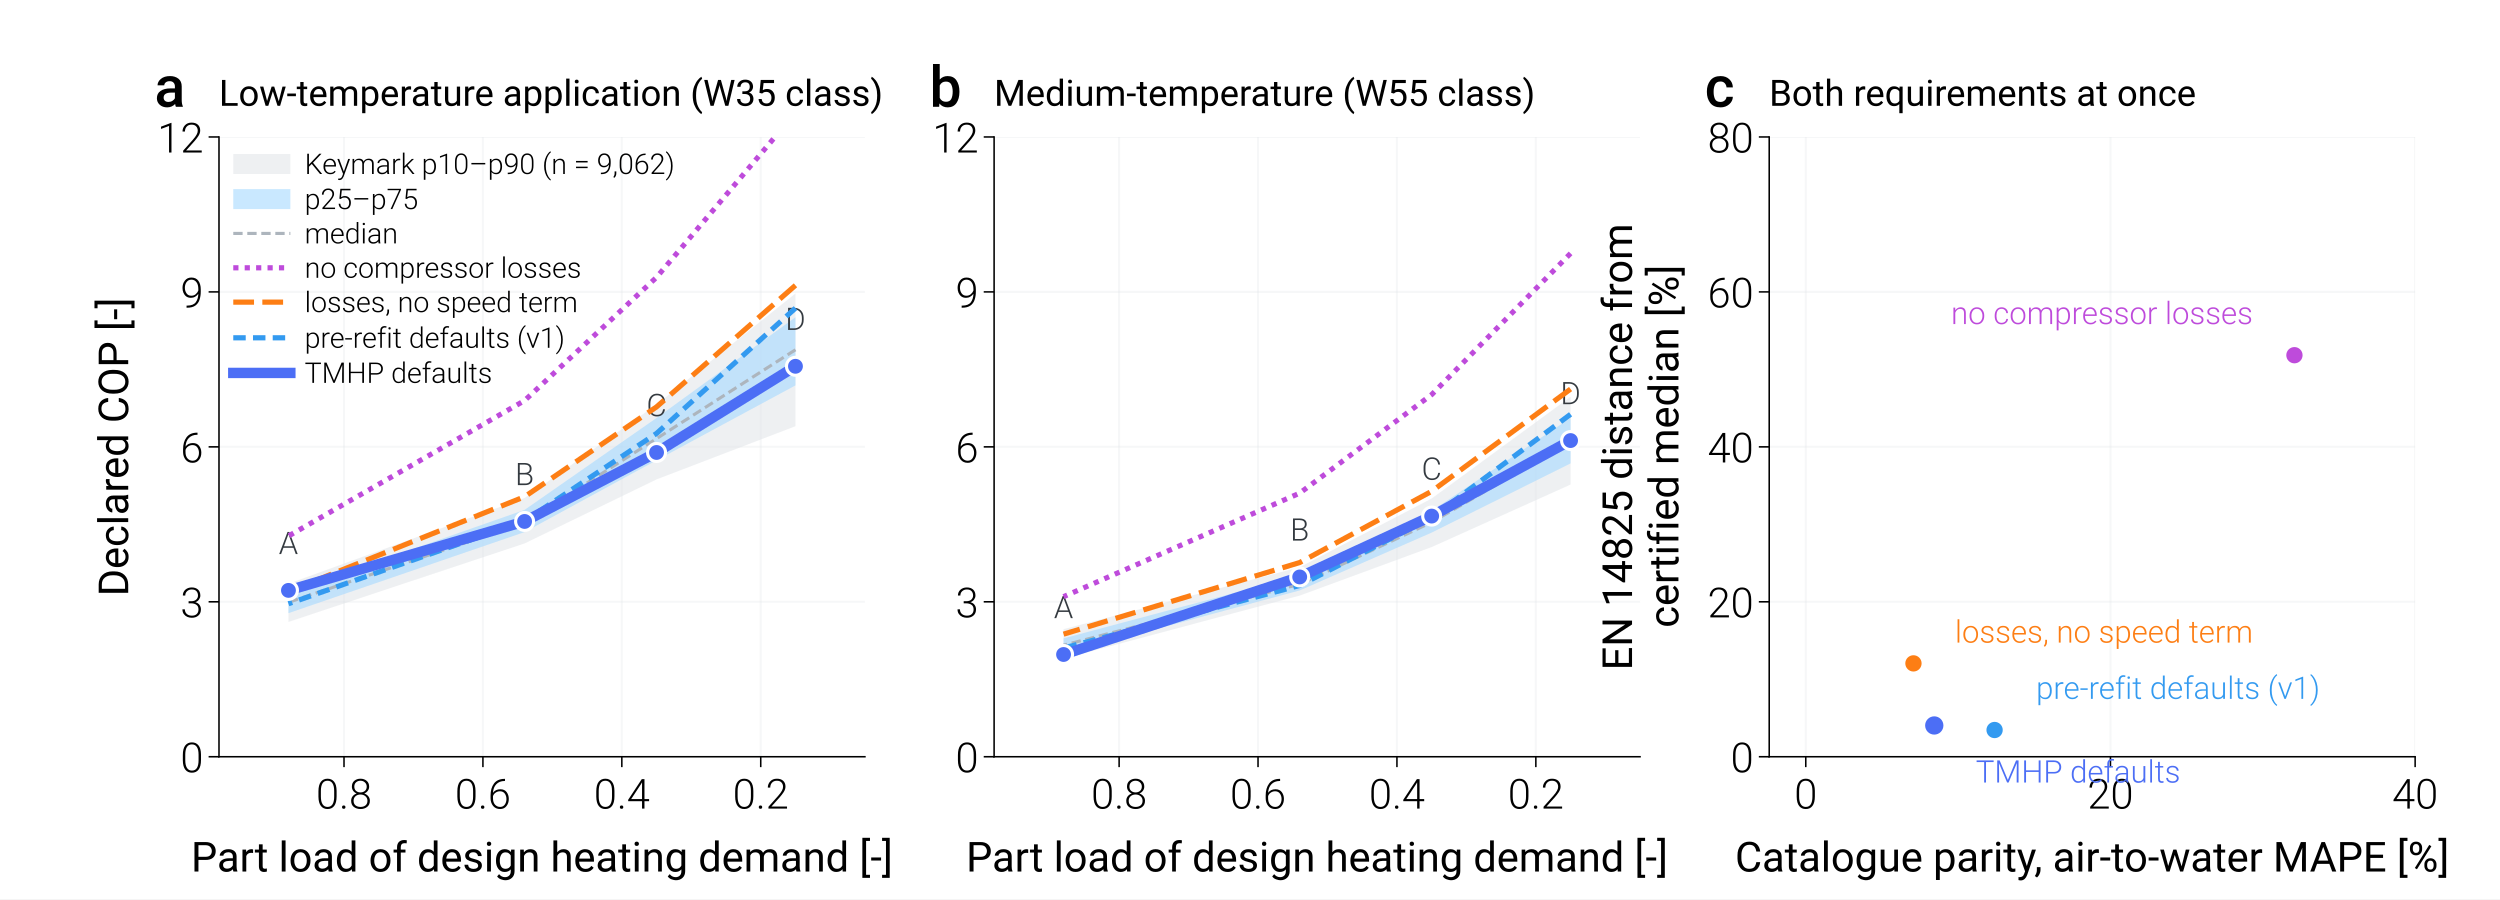
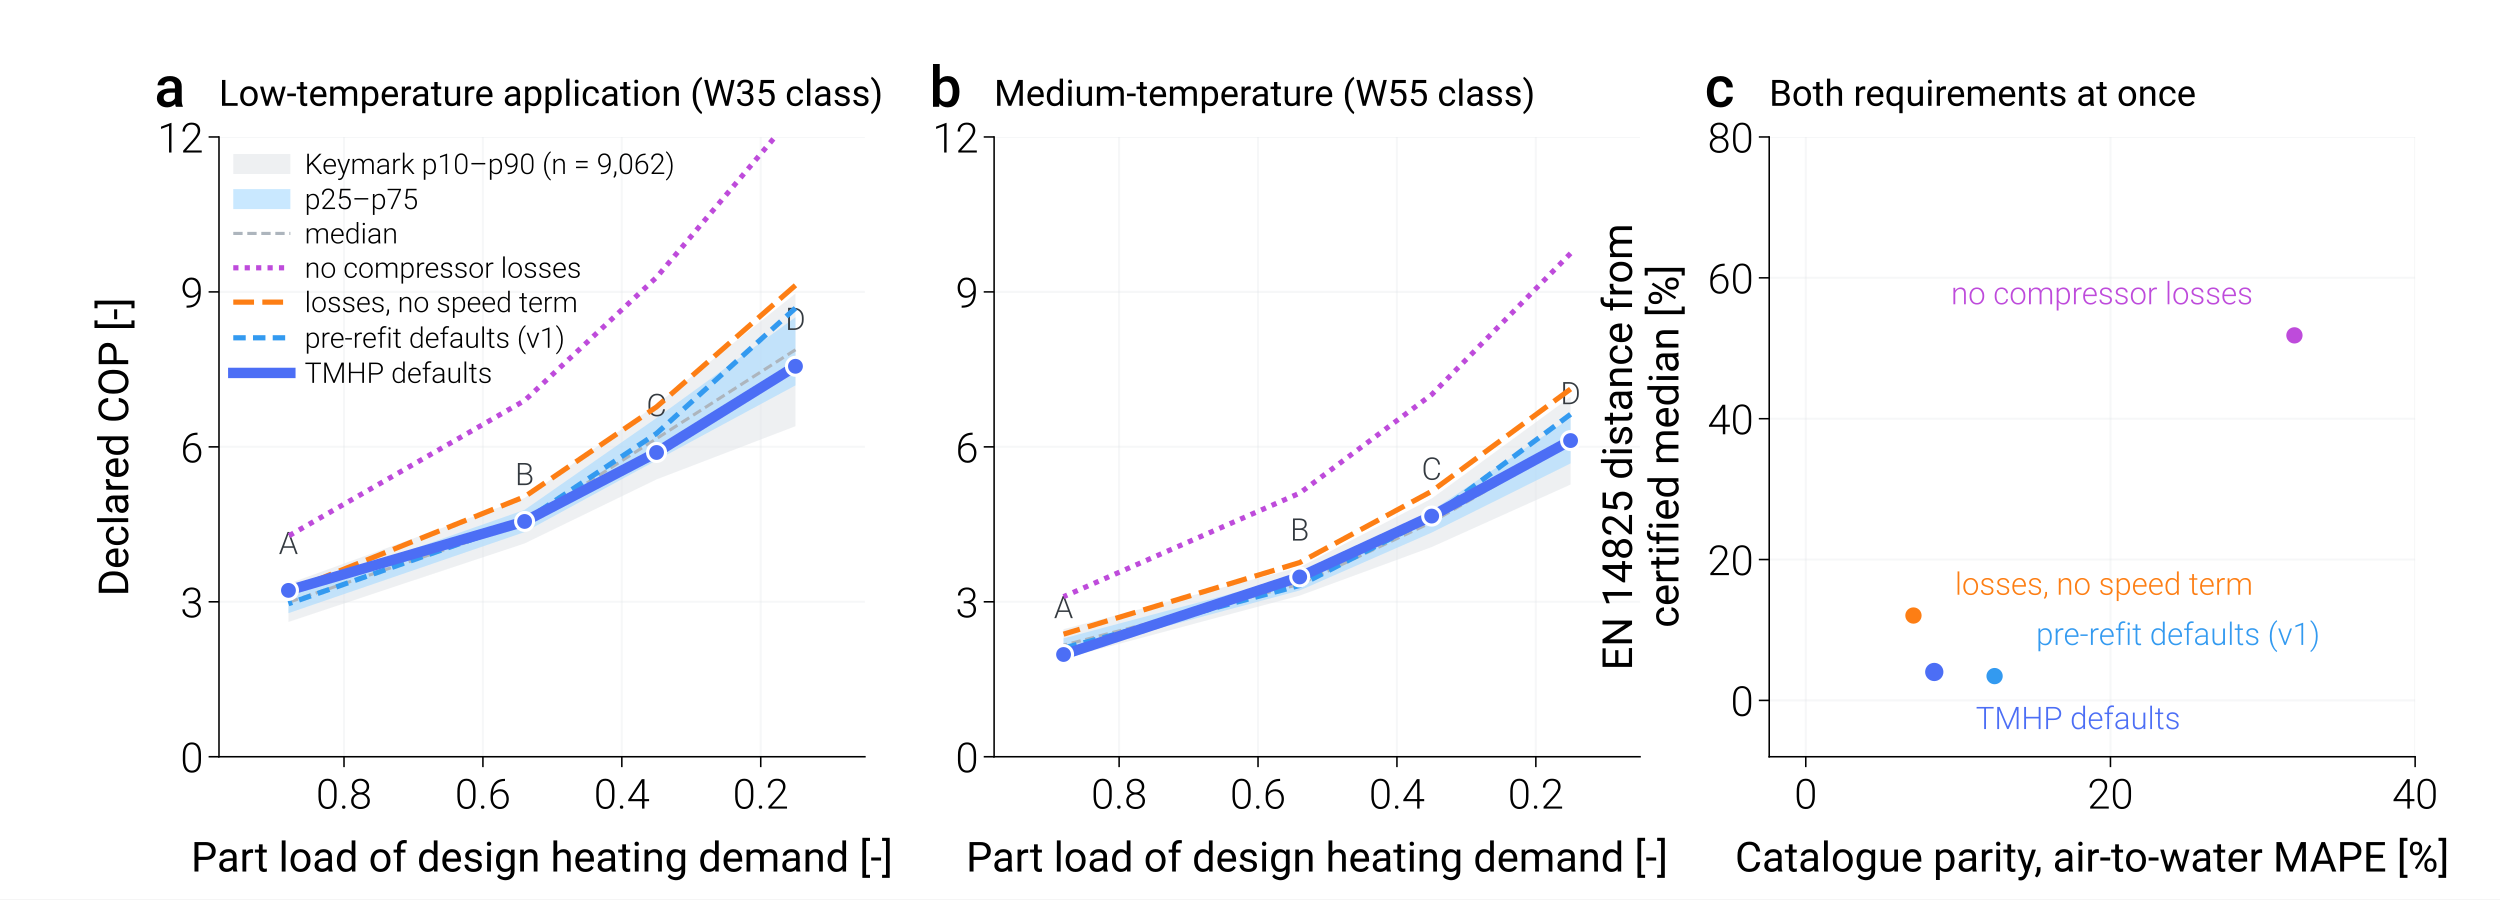
<svg xmlns="http://www.w3.org/2000/svg" xmlns:xlink="http://www.w3.org/1999/xlink" width="481.68pt" height="173.28pt" viewBox="0 0 481.68 173.28" version="1.1">
  <defs>
    <style type="text/css">*{stroke-linejoin: round; stroke-linecap: butt}</style>
  </defs>
  <g id="figure_1">
    <g id="patch_1">
      <path d="M 0 173.28  L 481.68 173.28  L 481.68 0  L 0 0  z " style="fill: #ffffff" />
    </g>
    <g id="axes_1">
      <g id="patch_2">
        <path d="M 42.194 145.802  L 166.645 145.802  L 166.645 26.392  L 42.194 26.392  z " style="fill: #ffffff" />
      </g>
      <g id="matplotlib.axis_1">
        <g id="xtick_1">
          <g id="line2d_1">
            <path d="M 146.572 145.802  L 146.572 26.392  " clip-path="url(#pd8ae09359b)" style="fill: none; stroke: #dee2e6; stroke-opacity: 0.25; stroke-width: 0.4; stroke-linecap: square" />
          </g>
          <g id="line2d_2">
            <defs>
              <path id="m6c324c3327" d="M 0 0  L 0 2  " style="stroke: #000000; stroke-width: 0.3" />
            </defs>
            <g>
              <use xlink:href="#m6c324c3327" x="146.572" y="145.802" style="stroke: #000000; stroke-width: 0.3" />
            </g>
          </g>
          <g id="text_1">
            <text style="font-weight: 300; font-size: 8px; font-family: 'Roboto', 'Lato', 'Inter', 'Open Sans', 'Arial', 'Helvetica', 'Paperlogy', 'Noto Sans CJK KR', 'Pretendard', 'Gothic A1', 'Freesentation', 'AppleGothic', 'Malgun Gothic', sans-serif; text-anchor: middle" x="146.572" y="155.802" transform="rotate(-0 146.5724 155.8019)">0.2</text>
          </g>
        </g>
        <g id="xtick_2">
          <g id="line2d_3">
            <path d="M 119.809 145.802  L 119.809 26.392  " clip-path="url(#pd8ae09359b)" style="fill: none; stroke: #dee2e6; stroke-opacity: 0.25; stroke-width: 0.4; stroke-linecap: square" />
          </g>
          <g id="line2d_4">
            <g>
              <use xlink:href="#m6c324c3327" x="119.809" y="145.802" style="stroke: #000000; stroke-width: 0.3" />
            </g>
          </g>
          <g id="text_2">
            <text style="font-weight: 300; font-size: 8px; font-family: 'Roboto', 'Lato', 'Inter', 'Open Sans', 'Arial', 'Helvetica', 'Paperlogy', 'Noto Sans CJK KR', 'Pretendard', 'Gothic A1', 'Freesentation', 'AppleGothic', 'Malgun Gothic', sans-serif; text-anchor: middle" x="119.809" y="155.802" transform="rotate(-0 119.8086 155.8019)">0.4</text>
          </g>
        </g>
        <g id="xtick_3">
          <g id="line2d_5">
            <path d="M 93.045 145.802  L 93.045 26.392  " clip-path="url(#pd8ae09359b)" style="fill: none; stroke: #dee2e6; stroke-opacity: 0.25; stroke-width: 0.4; stroke-linecap: square" />
          </g>
          <g id="line2d_6">
            <g>
              <use xlink:href="#m6c324c3327" x="93.045" y="145.802" style="stroke: #000000; stroke-width: 0.3" />
            </g>
          </g>
          <g id="text_3">
            <text style="font-weight: 300; font-size: 8px; font-family: 'Roboto', 'Lato', 'Inter', 'Open Sans', 'Arial', 'Helvetica', 'Paperlogy', 'Noto Sans CJK KR', 'Pretendard', 'Gothic A1', 'Freesentation', 'AppleGothic', 'Malgun Gothic', sans-serif; text-anchor: middle" x="93.045" y="155.802" transform="rotate(-0 93.04483 155.8019)">0.6</text>
          </g>
        </g>
        <g id="xtick_4">
          <g id="line2d_7">
            <path d="M 66.281 145.802  L 66.281 26.392  " clip-path="url(#pd8ae09359b)" style="fill: none; stroke: #dee2e6; stroke-opacity: 0.25; stroke-width: 0.4; stroke-linecap: square" />
          </g>
          <g id="line2d_8">
            <g>
              <use xlink:href="#m6c324c3327" x="66.281" y="145.802" style="stroke: #000000; stroke-width: 0.3" />
            </g>
          </g>
          <g id="text_4">
            <text style="font-weight: 300; font-size: 8px; font-family: 'Roboto', 'Lato', 'Inter', 'Open Sans', 'Arial', 'Helvetica', 'Paperlogy', 'Noto Sans CJK KR', 'Pretendard', 'Gothic A1', 'Freesentation', 'AppleGothic', 'Malgun Gothic', sans-serif; text-anchor: middle" x="66.281" y="155.802" transform="rotate(-0 66.28102 155.8019)">0.8</text>
          </g>
        </g>
        <g id="text_5">
          <text style="font-size: 8px; font-family: 'Roboto', 'Lato', 'Inter', 'Open Sans', 'Arial', 'Helvetica', 'Paperlogy', 'Noto Sans CJK KR', 'Pretendard', 'Gothic A1', 'Freesentation', 'AppleGothic', 'Malgun Gothic', sans-serif; text-anchor: middle" x="104.419" y="167.927" transform="rotate(-0 104.4194 167.9269)">Part load of design heating demand [-]</text>
        </g>
      </g>
      <g id="matplotlib.axis_2">
        <g id="ytick_1">
          <g id="line2d_9">
            <path d="M 42.194 145.802  L 166.645 145.802  " clip-path="url(#pd8ae09359b)" style="fill: none; stroke: #dee2e6; stroke-opacity: 0.25; stroke-width: 0.4; stroke-linecap: square" />
          </g>
          <g id="line2d_10">
            <defs>
              <path id="m849530ef9b" d="M 0 0  L -2 0  " style="stroke: #000000; stroke-width: 0.3" />
            </defs>
            <g>
              <use xlink:href="#m849530ef9b" x="42.194" y="145.802" style="stroke: #000000; stroke-width: 0.3" />
            </g>
          </g>
          <g id="text_6">
            <text style="font-weight: 300; font-size: 8px; font-family: 'Roboto', 'Lato', 'Inter', 'Open Sans', 'Arial', 'Helvetica', 'Paperlogy', 'Noto Sans CJK KR', 'Pretendard', 'Gothic A1', 'Freesentation', 'AppleGothic', 'Malgun Gothic', sans-serif; text-anchor: end" x="39.194" y="148.802" transform="rotate(-0 39.1936 148.8019)">0</text>
          </g>
        </g>
        <g id="ytick_2">
          <g id="line2d_11">
            <path d="M 42.194 115.949  L 166.645 115.949  " clip-path="url(#pd8ae09359b)" style="fill: none; stroke: #dee2e6; stroke-opacity: 0.25; stroke-width: 0.4; stroke-linecap: square" />
          </g>
          <g id="line2d_12">
            <g>
              <use xlink:href="#m849530ef9b" x="42.194" y="115.949" style="stroke: #000000; stroke-width: 0.3" />
            </g>
          </g>
          <g id="text_7">
            <text style="font-weight: 300; font-size: 8px; font-family: 'Roboto', 'Lato', 'Inter', 'Open Sans', 'Arial', 'Helvetica', 'Paperlogy', 'Noto Sans CJK KR', 'Pretendard', 'Gothic A1', 'Freesentation', 'AppleGothic', 'Malgun Gothic', sans-serif; text-anchor: end" x="39.194" y="118.949" transform="rotate(-0 39.1936 118.9494)">3</text>
          </g>
        </g>
        <g id="ytick_3">
          <g id="line2d_13">
            <path d="M 42.194 86.097  L 166.645 86.097  " clip-path="url(#pd8ae09359b)" style="fill: none; stroke: #dee2e6; stroke-opacity: 0.25; stroke-width: 0.4; stroke-linecap: square" />
          </g>
          <g id="line2d_14">
            <g>
              <use xlink:href="#m849530ef9b" x="42.194" y="86.097" style="stroke: #000000; stroke-width: 0.3" />
            </g>
          </g>
          <g id="text_8">
            <text style="font-weight: 300; font-size: 8px; font-family: 'Roboto', 'Lato', 'Inter', 'Open Sans', 'Arial', 'Helvetica', 'Paperlogy', 'Noto Sans CJK KR', 'Pretendard', 'Gothic A1', 'Freesentation', 'AppleGothic', 'Malgun Gothic', sans-serif; text-anchor: end" x="39.194" y="89.097" transform="rotate(-0 39.1936 89.0969)">6</text>
          </g>
        </g>
        <g id="ytick_4">
          <g id="line2d_15">
            <path d="M 42.194 56.244  L 166.645 56.244  " clip-path="url(#pd8ae09359b)" style="fill: none; stroke: #dee2e6; stroke-opacity: 0.25; stroke-width: 0.4; stroke-linecap: square" />
          </g>
          <g id="line2d_16">
            <g>
              <use xlink:href="#m849530ef9b" x="42.194" y="56.244" style="stroke: #000000; stroke-width: 0.3" />
            </g>
          </g>
          <g id="text_9">
            <text style="font-weight: 300; font-size: 8px; font-family: 'Roboto', 'Lato', 'Inter', 'Open Sans', 'Arial', 'Helvetica', 'Paperlogy', 'Noto Sans CJK KR', 'Pretendard', 'Gothic A1', 'Freesentation', 'AppleGothic', 'Malgun Gothic', sans-serif; text-anchor: end" x="39.194" y="59.244" transform="rotate(-0 39.1936 59.2444)">9</text>
          </g>
        </g>
        <g id="ytick_5">
          <g id="line2d_17">
            <path d="M 42.194 26.392  L 166.645 26.392  " clip-path="url(#pd8ae09359b)" style="fill: none; stroke: #dee2e6; stroke-opacity: 0.25; stroke-width: 0.4; stroke-linecap: square" />
          </g>
          <g id="line2d_18">
            <g>
              <use xlink:href="#m849530ef9b" x="42.194" y="26.392" style="stroke: #000000; stroke-width: 0.3" />
            </g>
          </g>
          <g id="text_10">
            <text style="font-weight: 300; font-size: 8px; font-family: 'Roboto', 'Lato', 'Inter', 'Open Sans', 'Arial', 'Helvetica', 'Paperlogy', 'Noto Sans CJK KR', 'Pretendard', 'Gothic A1', 'Freesentation', 'AppleGothic', 'Malgun Gothic', sans-serif; text-anchor: end" x="39.194" y="29.392" transform="rotate(-0 39.1936 29.3919)">12</text>
          </g>
        </g>
        <g id="text_11">
          <text style="font-size: 8px; font-family: 'Roboto', 'Lato', 'Inter', 'Open Sans', 'Arial', 'Helvetica', 'Paperlogy', 'Noto Sans CJK KR', 'Pretendard', 'Gothic A1', 'Freesentation', 'AppleGothic', 'Malgun Gothic', sans-serif; text-anchor: middle" x="24.701" y="86.097" transform="rotate(-90 24.7011 86.0969)">Declared COP [-]</text>
        </g>
      </g>
      <g id="FillBetweenPolyCollection_1">
        <defs>
          <path id="m2946bef8c5" d="M 153.263 -116.737  L 153.263 -91.163  L 126.5 -80.914  L 101.074 -68.575  L 55.576 -53.45  L 55.576 -60.813  L 55.576 -60.813  L 101.074 -77.332  L 126.5 -95.343  L 153.263 -116.737  z " />
        </defs>
        <g clip-path="url(#pd8ae09359b)">
          <use xlink:href="#m2946bef8c5" x="0" y="173.28" style="fill: #dee2e6; fill-opacity: 0.5" />
        </g>
      </g>
      <g id="FillBetweenPolyCollection_2">
        <defs>
          <path id="me1fc816dba" d="M 153.263 -112.16  L 153.263 -99.025  L 126.5 -84.596  L 101.074 -70.764  L 55.576 -55.141  L 55.576 -59.122  L 55.576 -59.122  L 101.074 -75.043  L 126.5 -92.756  L 153.263 -112.16  z " />
        </defs>
        <g clip-path="url(#pd8ae09359b)">
          <use xlink:href="#me1fc816dba" x="0" y="173.28" style="fill: #a5d8ff; fill-opacity: 0.6" />
        </g>
      </g>
      <g id="line2d_19">
        <path d="M 153.263 67.389  L 126.5 84.505  L 101.074 100.725  L 55.576 116.049  " clip-path="url(#pd8ae09359b)" style="fill: none; stroke-dasharray: 1.8,0.9; stroke-dashoffset: 0; stroke: #adb5bd; stroke-width: 0.6" />
      </g>
      <g id="patch_3">
        <path d="M 42.194 145.802  L 42.194 26.392  " style="fill: none; stroke: #000000; stroke-width: 0.3; stroke-linejoin: miter; stroke-linecap: square" />
      </g>
      <g id="patch_4">
        <path d="M 42.194 145.802  L 166.645 145.802  " style="fill: none; stroke: #000000; stroke-width: 0.3; stroke-linejoin: miter; stroke-linecap: square" />
      </g>
      <g id="text_12">
        <text style="font-weight: 300; font-size: 6px; font-family: 'Roboto', 'Lato', 'Inter', 'Open Sans', 'Arial', 'Helvetica', 'Paperlogy', 'Noto Sans CJK KR', 'Pretendard', 'Gothic A1', 'Freesentation', 'AppleGothic', 'Malgun Gothic', sans-serif; text-anchor: middle; fill: #343a40" x="55.576" y="106.751" transform="rotate(-0 55.5755 106.7506)">A</text>
      </g>
      <g id="text_13">
        <text style="font-weight: 300; font-size: 6px; font-family: 'Roboto', 'Lato', 'Inter', 'Open Sans', 'Arial', 'Helvetica', 'Paperlogy', 'Noto Sans CJK KR', 'Pretendard', 'Gothic A1', 'Freesentation', 'AppleGothic', 'Malgun Gothic', sans-serif; text-anchor: middle; fill: #343a40" x="101.074" y="93.469" transform="rotate(-0 101.074 93.46941)">B</text>
      </g>
      <g id="text_14">
        <text style="font-weight: 300; font-size: 6px; font-family: 'Roboto', 'Lato', 'Inter', 'Open Sans', 'Arial', 'Helvetica', 'Paperlogy', 'Noto Sans CJK KR', 'Pretendard', 'Gothic A1', 'Freesentation', 'AppleGothic', 'Malgun Gothic', sans-serif; text-anchor: middle; fill: #343a40" x="126.5" y="80.179" transform="rotate(-0 126.4996 80.1788)">C</text>
      </g>
      <g id="text_15">
        <text style="font-weight: 300; font-size: 6px; font-family: 'Roboto', 'Lato', 'Inter', 'Open Sans', 'Arial', 'Helvetica', 'Paperlogy', 'Noto Sans CJK KR', 'Pretendard', 'Gothic A1', 'Freesentation', 'AppleGothic', 'Malgun Gothic', sans-serif; text-anchor: middle; fill: #343a40" x="153.263" y="63.574" transform="rotate(-0 153.2634 63.57443)">D</text>
      </g>
      <g id="text_16">
        <text style="font-weight: 500; font-size: 11px; font-family: 'Roboto', 'Lato', 'Inter', 'Open Sans', 'Arial', 'Helvetica', 'Paperlogy', 'Noto Sans CJK KR', 'Pretendard', 'Gothic A1', 'Freesentation', 'AppleGothic', 'Malgun Gothic', sans-serif; text-anchor: start" x="29.748" y="20.575" transform="rotate(-0 29.74843 20.57522)">a</text>
      </g>
      <g id="text_17">
        <text style="font-size: 7px; font-family: 'Roboto', 'Lato', 'Inter', 'Open Sans', 'Arial', 'Helvetica', 'Paperlogy', 'Noto Sans CJK KR', 'Pretendard', 'Gothic A1', 'Freesentation', 'AppleGothic', 'Malgun Gothic', sans-serif; text-anchor: start" x="42.194" y="20.392" transform="rotate(-0 42.1936 20.3919)">Low-temperature application (W35 class)</text>
      </g>
      <g id="line2d_20">
        <path d="M 153.263 21.716  L 126.5 53.423  L 101.074 77.176  L 55.576 103.278  " clip-path="url(#pd8ae09359b)" style="fill: none; stroke-dasharray: 1,1.2; stroke-dashoffset: 0; stroke: #be4bdb" />
      </g>
      <g id="line2d_21">
        <path d="M 153.263 54.973  L 126.5 78.393  L 101.074 95.704  L 55.576 113.943  " clip-path="url(#pd8ae09359b)" style="fill: none; stroke-dasharray: 4,1.6; stroke-dashoffset: 0; stroke: #fd7e14" />
      </g>
      <g id="line2d_22">
        <path d="M 153.263 59.367  L 126.5 83.51  L 101.074 100.359  L 55.576 116.322  " clip-path="url(#pd8ae09359b)" style="fill: none; stroke-dasharray: 2.4,1.4; stroke-dashoffset: 0; stroke: #339af0" />
      </g>
      <g id="legend_1">
        <g id="patch_5">
          <path d="M 44.944 33.525  L 55.944 33.525  L 55.944 29.675  L 44.944 29.675  z " style="fill: #dee2e6; fill-opacity: 0.5" />
        </g>
        <g id="text_18">
          <text style="font-weight: 300; font-size: 5.5px; font-family: 'Roboto', 'Lato', 'Inter', 'Open Sans', 'Arial', 'Helvetica', 'Paperlogy', 'Noto Sans CJK KR', 'Pretendard', 'Gothic A1', 'Freesentation', 'AppleGothic', 'Malgun Gothic', sans-serif; text-anchor: start" x="58.694" y="33.525" transform="rotate(-0 58.6936 33.52471)">Keymark p10–p90 (n = 9,062)</text>
        </g>
        <g id="patch_6">
          <path d="M 44.944 40.287  L 55.944 40.287  L 55.944 36.437  L 44.944 36.437  z " style="fill: #a5d8ff; fill-opacity: 0.6" />
        </g>
        <g id="text_19">
          <text style="font-weight: 300; font-size: 5.5px; font-family: 'Roboto', 'Lato', 'Inter', 'Open Sans', 'Arial', 'Helvetica', 'Paperlogy', 'Noto Sans CJK KR', 'Pretendard', 'Gothic A1', 'Freesentation', 'AppleGothic', 'Malgun Gothic', sans-serif; text-anchor: start" x="58.694" y="40.287" transform="rotate(-0 58.6936 40.28713)">p25–p75</text>
        </g>
        <g id="line2d_23">
          <path d="M 44.944 44.979  L 50.444 44.979  L 55.944 44.979  " style="fill: none; stroke-dasharray: 1.8,0.9; stroke-dashoffset: 0; stroke: #adb5bd; stroke-width: 0.6" />
        </g>
        <g id="text_20">
          <text style="font-weight: 300; font-size: 5.5px; font-family: 'Roboto', 'Lato', 'Inter', 'Open Sans', 'Arial', 'Helvetica', 'Paperlogy', 'Noto Sans CJK KR', 'Pretendard', 'Gothic A1', 'Freesentation', 'AppleGothic', 'Malgun Gothic', sans-serif; text-anchor: start" x="58.694" y="46.904" transform="rotate(-0 58.6936 46.90432)">median</text>
        </g>
        <g id="line2d_24">
          <path d="M 44.944 51.597  L 50.444 51.597  L 55.944 51.597  " style="fill: none; stroke-dasharray: 1,1.2; stroke-dashoffset: 0; stroke: #be4bdb" />
        </g>
        <g id="text_21">
          <text style="font-weight: 300; font-size: 5.5px; font-family: 'Roboto', 'Lato', 'Inter', 'Open Sans', 'Arial', 'Helvetica', 'Paperlogy', 'Noto Sans CJK KR', 'Pretendard', 'Gothic A1', 'Freesentation', 'AppleGothic', 'Malgun Gothic', sans-serif; text-anchor: start" x="58.694" y="53.522" transform="rotate(-0 58.6936 53.52151)">no compressor losses</text>
        </g>
        <g id="line2d_25">
          <path d="M 44.944 58.214  L 50.444 58.214  L 55.944 58.214  " style="fill: none; stroke-dasharray: 4,1.6; stroke-dashoffset: 0; stroke: #fd7e14" />
        </g>
        <g id="text_22">
          <text style="font-weight: 300; font-size: 5.5px; font-family: 'Roboto', 'Lato', 'Inter', 'Open Sans', 'Arial', 'Helvetica', 'Paperlogy', 'Noto Sans CJK KR', 'Pretendard', 'Gothic A1', 'Freesentation', 'AppleGothic', 'Malgun Gothic', sans-serif; text-anchor: start" x="58.694" y="60.139" transform="rotate(-0 58.6936 60.1387)">losses, no speed term</text>
        </g>
        <g id="line2d_26">
          <path d="M 44.944 65.089  L 50.444 65.089  L 55.944 65.089  " style="fill: none; stroke-dasharray: 2.4,1.4; stroke-dashoffset: 0; stroke: #339af0" />
        </g>
        <g id="text_23">
          <text style="font-weight: 300; font-size: 5.5px; font-family: 'Roboto', 'Lato', 'Inter', 'Open Sans', 'Arial', 'Helvetica', 'Paperlogy', 'Noto Sans CJK KR', 'Pretendard', 'Gothic A1', 'Freesentation', 'AppleGothic', 'Malgun Gothic', sans-serif; text-anchor: start" x="58.694" y="67.014" transform="rotate(-0 58.6936 67.0137)">pre-refit defaults (v1)</text>
        </g>
        <g id="line2d_27">
          <path d="M 44.944 71.851  L 50.444 71.851  L 55.944 71.851  " style="fill: none; stroke: #4c6ef5; stroke-width: 2; stroke-linecap: square" />
        </g>
        <g id="text_24">
          <text style="font-weight: 300; font-size: 5.5px; font-family: 'Roboto', 'Lato', 'Inter', 'Open Sans', 'Arial', 'Helvetica', 'Paperlogy', 'Noto Sans CJK KR', 'Pretendard', 'Gothic A1', 'Freesentation', 'AppleGothic', 'Malgun Gothic', sans-serif; text-anchor: start" x="58.694" y="73.776" transform="rotate(-0 58.6936 73.77612)">TMHP defaults</text>
        </g>
      </g>
      <g id="line2d_28">
        <path d="M 153.263 70.574  L 126.5 87.179  L 101.074 100.469  L 55.576 113.751  " clip-path="url(#pd8ae09359b)" style="fill: none; stroke: #4c6ef5; stroke-width: 2; stroke-linecap: square" />
      </g>
      <g id="PathCollection_1">
        <defs>
          <path id="m1a6d8470cb" d="M 0 1.732  C 0.459 1.732 0.9 1.55 1.225 1.225  C 1.55 0.9 1.732 0.459 1.732 0  C 1.732 -0.459 1.55 -0.9 1.225 -1.225  C 0.9 -1.55 0.459 -1.732 0 -1.732  C -0.459 -1.732 -0.9 -1.55 -1.225 -1.225  C -1.55 -0.9 -1.732 -0.459 -1.732 0  C -1.732 0.459 -1.55 0.9 -1.225 1.225  C -0.9 1.55 -0.459 1.732 0 1.732  z " style="stroke: #ffffff; stroke-width: 0.6" />
        </defs>
        <g clip-path="url(#pd8ae09359b)">
          <use xlink:href="#m1a6d8470cb" x="153.263" y="70.574" style="fill: #4c6ef5; stroke: #ffffff; stroke-width: 0.6" />
          <use xlink:href="#m1a6d8470cb" x="126.5" y="87.179" style="fill: #4c6ef5; stroke: #ffffff; stroke-width: 0.6" />
          <use xlink:href="#m1a6d8470cb" x="101.074" y="100.469" style="fill: #4c6ef5; stroke: #ffffff; stroke-width: 0.6" />
          <use xlink:href="#m1a6d8470cb" x="55.576" y="113.751" style="fill: #4c6ef5; stroke: #ffffff; stroke-width: 0.6" />
        </g>
      </g>
    </g>
    <g id="axes_2">
      <g id="patch_7">
        <path d="M 191.536 145.802  L 315.987 145.802  L 315.987 26.392  L 191.536 26.392  z " style="fill: #ffffff" />
      </g>
      <g id="matplotlib.axis_3">
        <g id="xtick_5">
          <g id="line2d_29">
            <path d="M 295.914 145.802  L 295.914 26.392  " clip-path="url(#p5c5f428516)" style="fill: none; stroke: #dee2e6; stroke-opacity: 0.25; stroke-width: 0.4; stroke-linecap: square" />
          </g>
          <g id="line2d_30">
            <g>
              <use xlink:href="#m6c324c3327" x="295.914" y="145.802" style="stroke: #000000; stroke-width: 0.3" />
            </g>
          </g>
          <g id="text_25">
            <text style="font-weight: 300; font-size: 8px; font-family: 'Roboto', 'Lato', 'Inter', 'Open Sans', 'Arial', 'Helvetica', 'Paperlogy', 'Noto Sans CJK KR', 'Pretendard', 'Gothic A1', 'Freesentation', 'AppleGothic', 'Malgun Gothic', sans-serif; text-anchor: middle" x="295.914" y="155.802" transform="rotate(-0 295.9144 155.8019)">0.2</text>
          </g>
        </g>
        <g id="xtick_6">
          <g id="line2d_31">
            <path d="M 269.151 145.802  L 269.151 26.392  " clip-path="url(#p5c5f428516)" style="fill: none; stroke: #dee2e6; stroke-opacity: 0.25; stroke-width: 0.4; stroke-linecap: square" />
          </g>
          <g id="line2d_32">
            <g>
              <use xlink:href="#m6c324c3327" x="269.151" y="145.802" style="stroke: #000000; stroke-width: 0.3" />
            </g>
          </g>
          <g id="text_26">
            <text style="font-weight: 300; font-size: 8px; font-family: 'Roboto', 'Lato', 'Inter', 'Open Sans', 'Arial', 'Helvetica', 'Paperlogy', 'Noto Sans CJK KR', 'Pretendard', 'Gothic A1', 'Freesentation', 'AppleGothic', 'Malgun Gothic', sans-serif; text-anchor: middle" x="269.151" y="155.802" transform="rotate(-0 269.1506 155.8019)">0.4</text>
          </g>
        </g>
        <g id="xtick_7">
          <g id="line2d_33">
            <path d="M 242.387 145.802  L 242.387 26.392  " clip-path="url(#p5c5f428516)" style="fill: none; stroke: #dee2e6; stroke-opacity: 0.25; stroke-width: 0.4; stroke-linecap: square" />
          </g>
          <g id="line2d_34">
            <g>
              <use xlink:href="#m6c324c3327" x="242.387" y="145.802" style="stroke: #000000; stroke-width: 0.3" />
            </g>
          </g>
          <g id="text_27">
            <text style="font-weight: 300; font-size: 8px; font-family: 'Roboto', 'Lato', 'Inter', 'Open Sans', 'Arial', 'Helvetica', 'Paperlogy', 'Noto Sans CJK KR', 'Pretendard', 'Gothic A1', 'Freesentation', 'AppleGothic', 'Malgun Gothic', sans-serif; text-anchor: middle" x="242.387" y="155.802" transform="rotate(-0 242.3868 155.8019)">0.6</text>
          </g>
        </g>
        <g id="xtick_8">
          <g id="line2d_35">
            <path d="M 215.623 145.802  L 215.623 26.392  " clip-path="url(#p5c5f428516)" style="fill: none; stroke: #dee2e6; stroke-opacity: 0.25; stroke-width: 0.4; stroke-linecap: square" />
          </g>
          <g id="line2d_36">
            <g>
              <use xlink:href="#m6c324c3327" x="215.623" y="145.802" style="stroke: #000000; stroke-width: 0.3" />
            </g>
          </g>
          <g id="text_28">
            <text style="font-weight: 300; font-size: 8px; font-family: 'Roboto', 'Lato', 'Inter', 'Open Sans', 'Arial', 'Helvetica', 'Paperlogy', 'Noto Sans CJK KR', 'Pretendard', 'Gothic A1', 'Freesentation', 'AppleGothic', 'Malgun Gothic', sans-serif; text-anchor: middle" x="215.623" y="155.802" transform="rotate(-0 215.623 155.8019)">0.8</text>
          </g>
        </g>
        <g id="text_29">
          <text style="font-size: 8px; font-family: 'Roboto', 'Lato', 'Inter', 'Open Sans', 'Arial', 'Helvetica', 'Paperlogy', 'Noto Sans CJK KR', 'Pretendard', 'Gothic A1', 'Freesentation', 'AppleGothic', 'Malgun Gothic', sans-serif; text-anchor: middle" x="253.761" y="167.927" transform="rotate(-0 253.7615 167.9269)">Part load of design heating demand [-]</text>
        </g>
      </g>
      <g id="matplotlib.axis_4">
        <g id="ytick_6">
          <g id="line2d_37">
            <path d="M 191.536 145.802  L 315.987 145.802  " clip-path="url(#p5c5f428516)" style="fill: none; stroke: #dee2e6; stroke-opacity: 0.25; stroke-width: 0.4; stroke-linecap: square" />
          </g>
          <g id="line2d_38">
            <g>
              <use xlink:href="#m849530ef9b" x="191.536" y="145.802" style="stroke: #000000; stroke-width: 0.3" />
            </g>
          </g>
          <g id="text_30">
            <text style="font-weight: 300; font-size: 8px; font-family: 'Roboto', 'Lato', 'Inter', 'Open Sans', 'Arial', 'Helvetica', 'Paperlogy', 'Noto Sans CJK KR', 'Pretendard', 'Gothic A1', 'Freesentation', 'AppleGothic', 'Malgun Gothic', sans-serif; text-anchor: end" x="188.536" y="148.802" transform="rotate(-0 188.5356 148.8019)">0</text>
          </g>
        </g>
        <g id="ytick_7">
          <g id="line2d_39">
            <path d="M 191.536 115.949  L 315.987 115.949  " clip-path="url(#p5c5f428516)" style="fill: none; stroke: #dee2e6; stroke-opacity: 0.25; stroke-width: 0.4; stroke-linecap: square" />
          </g>
          <g id="line2d_40">
            <g>
              <use xlink:href="#m849530ef9b" x="191.536" y="115.949" style="stroke: #000000; stroke-width: 0.3" />
            </g>
          </g>
          <g id="text_31">
            <text style="font-weight: 300; font-size: 8px; font-family: 'Roboto', 'Lato', 'Inter', 'Open Sans', 'Arial', 'Helvetica', 'Paperlogy', 'Noto Sans CJK KR', 'Pretendard', 'Gothic A1', 'Freesentation', 'AppleGothic', 'Malgun Gothic', sans-serif; text-anchor: end" x="188.536" y="118.949" transform="rotate(-0 188.5356 118.9494)">3</text>
          </g>
        </g>
        <g id="ytick_8">
          <g id="line2d_41">
            <path d="M 191.536 86.097  L 315.987 86.097  " clip-path="url(#p5c5f428516)" style="fill: none; stroke: #dee2e6; stroke-opacity: 0.25; stroke-width: 0.4; stroke-linecap: square" />
          </g>
          <g id="line2d_42">
            <g>
              <use xlink:href="#m849530ef9b" x="191.536" y="86.097" style="stroke: #000000; stroke-width: 0.3" />
            </g>
          </g>
          <g id="text_32">
            <text style="font-weight: 300; font-size: 8px; font-family: 'Roboto', 'Lato', 'Inter', 'Open Sans', 'Arial', 'Helvetica', 'Paperlogy', 'Noto Sans CJK KR', 'Pretendard', 'Gothic A1', 'Freesentation', 'AppleGothic', 'Malgun Gothic', sans-serif; text-anchor: end" x="188.536" y="89.097" transform="rotate(-0 188.5356 89.0969)">6</text>
          </g>
        </g>
        <g id="ytick_9">
          <g id="line2d_43">
            <path d="M 191.536 56.244  L 315.987 56.244  " clip-path="url(#p5c5f428516)" style="fill: none; stroke: #dee2e6; stroke-opacity: 0.25; stroke-width: 0.4; stroke-linecap: square" />
          </g>
          <g id="line2d_44">
            <g>
              <use xlink:href="#m849530ef9b" x="191.536" y="56.244" style="stroke: #000000; stroke-width: 0.3" />
            </g>
          </g>
          <g id="text_33">
            <text style="font-weight: 300; font-size: 8px; font-family: 'Roboto', 'Lato', 'Inter', 'Open Sans', 'Arial', 'Helvetica', 'Paperlogy', 'Noto Sans CJK KR', 'Pretendard', 'Gothic A1', 'Freesentation', 'AppleGothic', 'Malgun Gothic', sans-serif; text-anchor: end" x="188.536" y="59.244" transform="rotate(-0 188.5356 59.2444)">9</text>
          </g>
        </g>
        <g id="ytick_10">
          <g id="line2d_45">
            <path d="M 191.536 26.392  L 315.987 26.392  " clip-path="url(#p5c5f428516)" style="fill: none; stroke: #dee2e6; stroke-opacity: 0.25; stroke-width: 0.4; stroke-linecap: square" />
          </g>
          <g id="line2d_46">
            <g>
              <use xlink:href="#m849530ef9b" x="191.536" y="26.392" style="stroke: #000000; stroke-width: 0.3" />
            </g>
          </g>
          <g id="text_34">
            <text style="font-weight: 300; font-size: 8px; font-family: 'Roboto', 'Lato', 'Inter', 'Open Sans', 'Arial', 'Helvetica', 'Paperlogy', 'Noto Sans CJK KR', 'Pretendard', 'Gothic A1', 'Freesentation', 'AppleGothic', 'Malgun Gothic', sans-serif; text-anchor: end" x="188.536" y="29.392" transform="rotate(-0 188.5356 29.3919)">12</text>
          </g>
        </g>
      </g>
      <g id="FillBetweenPolyCollection_3">
        <defs>
          <path id="mbe4a452a2e" d="M 302.605 -96.835  L 302.605 -79.919  L 275.842 -67.878  L 250.416 -58.525  L 204.918 -46.385  L 204.918 -52.057  L 204.918 -52.057  L 250.416 -63.998  L 275.842 -77.232  L 302.605 -96.835  z " />
        </defs>
        <g clip-path="url(#p5c5f428516)">
          <use xlink:href="#mbe4a452a2e" x="0" y="173.28" style="fill: #dee2e6; fill-opacity: 0.5" />
        </g>
      </g>
      <g id="FillBetweenPolyCollection_4">
        <defs>
          <path id="m38c0ad1b33" d="M 302.605 -92.756  L 302.605 -83.999  L 275.842 -70.665  L 250.416 -59.52  L 204.918 -47.28  L 204.918 -50.29  L 204.918 -50.29  L 250.416 -62.406  L 275.842 -74.844  L 302.605 -92.756  z " />
        </defs>
        <g clip-path="url(#p5c5f428516)">
          <use xlink:href="#m38c0ad1b33" x="0" y="173.28" style="fill: #a5d8ff; fill-opacity: 0.6" />
        </g>
      </g>
      <g id="line2d_47">
        <path d="M 302.605 85.102  L 275.842 100.625  L 250.416 112.566  L 204.918 124.308  " clip-path="url(#p5c5f428516)" style="fill: none; stroke-dasharray: 1.8,0.9; stroke-dashoffset: 0; stroke: #adb5bd; stroke-width: 0.6" />
      </g>
      <g id="patch_8">
        <path d="M 191.536 145.802  L 191.536 26.392  " style="fill: none; stroke: #000000; stroke-width: 0.3; stroke-linejoin: miter; stroke-linecap: square" />
      </g>
      <g id="patch_9">
        <path d="M 191.536 145.802  L 315.987 145.802  " style="fill: none; stroke: #000000; stroke-width: 0.3; stroke-linejoin: miter; stroke-linecap: square" />
      </g>
      <g id="text_35">
        <text style="font-weight: 300; font-size: 6px; font-family: 'Roboto', 'Lato', 'Inter', 'Open Sans', 'Arial', 'Helvetica', 'Paperlogy', 'Noto Sans CJK KR', 'Pretendard', 'Gothic A1', 'Freesentation', 'AppleGothic', 'Malgun Gothic', sans-serif; text-anchor: middle; fill: #343a40" x="204.918" y="119.103" transform="rotate(-0 204.9175 119.1028)">A</text>
      </g>
      <g id="text_36">
        <text style="font-weight: 300; font-size: 6px; font-family: 'Roboto', 'Lato', 'Inter', 'Open Sans', 'Arial', 'Helvetica', 'Paperlogy', 'Noto Sans CJK KR', 'Pretendard', 'Gothic A1', 'Freesentation', 'AppleGothic', 'Malgun Gothic', sans-serif; text-anchor: middle; fill: #343a40" x="250.416" y="104.162" transform="rotate(-0 250.416 104.1617)">B</text>
      </g>
      <g id="text_37">
        <text style="font-weight: 300; font-size: 6px; font-family: 'Roboto', 'Lato', 'Inter', 'Open Sans', 'Arial', 'Helvetica', 'Paperlogy', 'Noto Sans CJK KR', 'Pretendard', 'Gothic A1', 'Freesentation', 'AppleGothic', 'Malgun Gothic', sans-serif; text-anchor: middle; fill: #343a40" x="275.842" y="92.435" transform="rotate(-0 275.8416 92.43509)">C</text>
      </g>
      <g id="text_38">
        <text style="font-weight: 300; font-size: 6px; font-family: 'Roboto', 'Lato', 'Inter', 'Open Sans', 'Arial', 'Helvetica', 'Paperlogy', 'Noto Sans CJK KR', 'Pretendard', 'Gothic A1', 'Freesentation', 'AppleGothic', 'Malgun Gothic', sans-serif; text-anchor: middle; fill: #343a40" x="302.605" y="77.883" transform="rotate(-0 302.6054 77.88313)">D</text>
      </g>
      <g id="text_39">
        <text style="font-weight: 500; font-size: 11px; font-family: 'Roboto', 'Lato', 'Inter', 'Open Sans', 'Arial', 'Helvetica', 'Paperlogy', 'Noto Sans CJK KR', 'Pretendard', 'Gothic A1', 'Freesentation', 'AppleGothic', 'Malgun Gothic', sans-serif; text-anchor: start" x="179.09" y="20.575" transform="rotate(-0 179.0905 20.57522)">b</text>
      </g>
      <g id="text_40">
        <text style="font-size: 7px; font-family: 'Roboto', 'Lato', 'Inter', 'Open Sans', 'Arial', 'Helvetica', 'Paperlogy', 'Noto Sans CJK KR', 'Pretendard', 'Gothic A1', 'Freesentation', 'AppleGothic', 'Malgun Gothic', sans-serif; text-anchor: start" x="191.536" y="20.392" transform="rotate(-0 191.5356 20.3919)">Medium-temperature (W55 class)</text>
      </g>
      <g id="line2d_48">
        <path d="M 302.605 48.819  L 275.842 76.03  L 250.416 95.01  L 204.918 114.96  " clip-path="url(#p5c5f428516)" style="fill: none; stroke-dasharray: 1,1.2; stroke-dashoffset: 0; stroke: #be4bdb" />
      </g>
      <g id="line2d_49">
        <path d="M 302.605 74.959  L 275.842 94.656  L 250.416 108.386  L 204.918 122.184  " clip-path="url(#p5c5f428516)" style="fill: none; stroke-dasharray: 4,1.6; stroke-dashoffset: 0; stroke: #fd7e14" />
      </g>
      <g id="line2d_50">
        <path d="M 302.605 79.822  L 275.842 99.703  L 250.416 112.797  L 204.918 124.863  " clip-path="url(#p5c5f428516)" style="fill: none; stroke-dasharray: 2.4,1.4; stroke-dashoffset: 0; stroke: #339af0" />
      </g>
      <g id="line2d_51">
        <path d="M 302.605 84.883  L 275.842 99.435  L 250.416 111.162  L 204.918 126.103  " clip-path="url(#p5c5f428516)" style="fill: none; stroke: #4c6ef5; stroke-width: 2; stroke-linecap: square" />
      </g>
      <g id="PathCollection_2">
        <g clip-path="url(#p5c5f428516)">
          <use xlink:href="#m1a6d8470cb" x="302.605" y="84.883" style="fill: #4c6ef5; stroke: #ffffff; stroke-width: 0.6" />
          <use xlink:href="#m1a6d8470cb" x="275.842" y="99.435" style="fill: #4c6ef5; stroke: #ffffff; stroke-width: 0.6" />
          <use xlink:href="#m1a6d8470cb" x="250.416" y="111.162" style="fill: #4c6ef5; stroke: #ffffff; stroke-width: 0.6" />
          <use xlink:href="#m1a6d8470cb" x="204.918" y="126.103" style="fill: #4c6ef5; stroke: #ffffff; stroke-width: 0.6" />
        </g>
      </g>
    </g>
    <g id="axes_3">
      <g id="patch_10">
        <path d="M 340.878 145.802  L 465.329 145.802  L 465.329 26.392  L 340.878 26.392  z " style="fill: #ffffff" />
      </g>
      <g id="matplotlib.axis_5">
        <g id="xtick_9">
          <g id="line2d_52">
            <path d="M 347.922 145.802  L 347.922 26.392  " clip-path="url(#p581b7a2536)" style="fill: none; stroke: #dee2e6; stroke-opacity: 0.25; stroke-width: 0.4; stroke-linecap: square" />
          </g>
          <g id="line2d_53">
            <g>
              <use xlink:href="#m6c324c3327" x="347.922" y="145.802" style="stroke: #000000; stroke-width: 0.3" />
            </g>
          </g>
          <g id="text_41">
            <text style="font-weight: 300; font-size: 8px; font-family: 'Roboto', 'Lato', 'Inter', 'Open Sans', 'Arial', 'Helvetica', 'Paperlogy', 'Noto Sans CJK KR', 'Pretendard', 'Gothic A1', 'Freesentation', 'AppleGothic', 'Malgun Gothic', sans-serif; text-anchor: middle" x="347.922" y="155.802" transform="rotate(-0 347.9221 155.8019)">0</text>
          </g>
        </g>
        <g id="xtick_10">
          <g id="line2d_54">
            <path d="M 406.626 145.802  L 406.626 26.392  " clip-path="url(#p581b7a2536)" style="fill: none; stroke: #dee2e6; stroke-opacity: 0.25; stroke-width: 0.4; stroke-linecap: square" />
          </g>
          <g id="line2d_55">
            <g>
              <use xlink:href="#m6c324c3327" x="406.626" y="145.802" style="stroke: #000000; stroke-width: 0.3" />
            </g>
          </g>
          <g id="text_42">
            <text style="font-weight: 300; font-size: 8px; font-family: 'Roboto', 'Lato', 'Inter', 'Open Sans', 'Arial', 'Helvetica', 'Paperlogy', 'Noto Sans CJK KR', 'Pretendard', 'Gothic A1', 'Freesentation', 'AppleGothic', 'Malgun Gothic', sans-serif; text-anchor: middle" x="406.626" y="155.802" transform="rotate(-0 406.6257 155.8019)">20</text>
          </g>
        </g>
        <g id="xtick_11">
          <g id="line2d_56">
            <path d="M 465.329 145.802  L 465.329 26.392  " clip-path="url(#p581b7a2536)" style="fill: none; stroke: #dee2e6; stroke-opacity: 0.25; stroke-width: 0.4; stroke-linecap: square" />
          </g>
          <g id="line2d_57">
            <g>
              <use xlink:href="#m6c324c3327" x="465.329" y="145.802" style="stroke: #000000; stroke-width: 0.3" />
            </g>
          </g>
          <g id="text_43">
            <text style="font-weight: 300; font-size: 8px; font-family: 'Roboto', 'Lato', 'Inter', 'Open Sans', 'Arial', 'Helvetica', 'Paperlogy', 'Noto Sans CJK KR', 'Pretendard', 'Gothic A1', 'Freesentation', 'AppleGothic', 'Malgun Gothic', sans-serif; text-anchor: middle" x="465.329" y="155.802" transform="rotate(-0 465.3293 155.8019)">40</text>
          </g>
        </g>
        <g id="text_44">
          <text style="font-size: 8px; font-family: 'Roboto', 'Lato', 'Inter', 'Open Sans', 'Arial', 'Helvetica', 'Paperlogy', 'Noto Sans CJK KR', 'Pretendard', 'Gothic A1', 'Freesentation', 'AppleGothic', 'Malgun Gothic', sans-serif; text-anchor: middle" x="403.103" y="167.927" transform="rotate(-0 403.1035 167.9269)">Catalogue parity, air-to-water MAPE [%]</text>
        </g>
      </g>
      <g id="matplotlib.axis_6">
        <g id="ytick_11">
          <g id="line2d_58">
-             <path d="M 340.878 145.802  L 465.329 145.802  " clip-path="url(#p581b7a2536)" style="fill: none; stroke: #dee2e6; stroke-opacity: 0.25; stroke-width: 0.4; stroke-linecap: square" />
+             <path d="M 340.878 134.946  L 465.329 134.946  " clip-path="url(#p581b7a2536)" style="fill: none; stroke: #dee2e6; stroke-opacity: 0.25; stroke-width: 0.4; stroke-linecap: square" />
          </g>
          <g id="line2d_59">
            <g>
-               <use xlink:href="#m849530ef9b" x="340.878" y="145.802" style="stroke: #000000; stroke-width: 0.3" />
+               <use xlink:href="#m849530ef9b" x="340.878" y="134.946" style="stroke: #000000; stroke-width: 0.3" />
            </g>
          </g>
          <g id="text_45">
-             <text style="font-weight: 300; font-size: 8px; font-family: 'Roboto', 'Lato', 'Inter', 'Open Sans', 'Arial', 'Helvetica', 'Paperlogy', 'Noto Sans CJK KR', 'Pretendard', 'Gothic A1', 'Freesentation', 'AppleGothic', 'Malgun Gothic', sans-serif; text-anchor: end" x="337.878" y="148.802" transform="rotate(-0 337.8776 148.8019)">0</text>
+             <text style="font-weight: 300; font-size: 8px; font-family: 'Roboto', 'Lato', 'Inter', 'Open Sans', 'Arial', 'Helvetica', 'Paperlogy', 'Noto Sans CJK KR', 'Pretendard', 'Gothic A1', 'Freesentation', 'AppleGothic', 'Malgun Gothic', sans-serif; text-anchor: end" x="337.878" y="137.946" transform="rotate(-0 337.8776 137.9464)">0</text>
          </g>
        </g>
        <g id="ytick_12">
          <g id="line2d_60">
-             <path d="M 340.878 115.949  L 465.329 115.949  " clip-path="url(#p581b7a2536)" style="fill: none; stroke: #dee2e6; stroke-opacity: 0.25; stroke-width: 0.4; stroke-linecap: square" />
+             <path d="M 340.878 107.808  L 465.329 107.808  " clip-path="url(#p581b7a2536)" style="fill: none; stroke: #dee2e6; stroke-opacity: 0.25; stroke-width: 0.4; stroke-linecap: square" />
          </g>
          <g id="line2d_61">
            <g>
-               <use xlink:href="#m849530ef9b" x="340.878" y="115.949" style="stroke: #000000; stroke-width: 0.3" />
+               <use xlink:href="#m849530ef9b" x="340.878" y="107.808" style="stroke: #000000; stroke-width: 0.3" />
            </g>
          </g>
          <g id="text_46">
-             <text style="font-weight: 300; font-size: 8px; font-family: 'Roboto', 'Lato', 'Inter', 'Open Sans', 'Arial', 'Helvetica', 'Paperlogy', 'Noto Sans CJK KR', 'Pretendard', 'Gothic A1', 'Freesentation', 'AppleGothic', 'Malgun Gothic', sans-serif; text-anchor: end" x="337.878" y="118.949" transform="rotate(-0 337.8776 118.9494)">20</text>
+             <text style="font-weight: 300; font-size: 8px; font-family: 'Roboto', 'Lato', 'Inter', 'Open Sans', 'Arial', 'Helvetica', 'Paperlogy', 'Noto Sans CJK KR', 'Pretendard', 'Gothic A1', 'Freesentation', 'AppleGothic', 'Malgun Gothic', sans-serif; text-anchor: end" x="337.878" y="110.808" transform="rotate(-0 337.8776 110.8078)">20</text>
          </g>
        </g>
        <g id="ytick_13">
          <g id="line2d_62">
-             <path d="M 340.878 86.097  L 465.329 86.097  " clip-path="url(#p581b7a2536)" style="fill: none; stroke: #dee2e6; stroke-opacity: 0.25; stroke-width: 0.4; stroke-linecap: square" />
+             <path d="M 340.878 80.669  L 465.329 80.669  " clip-path="url(#p581b7a2536)" style="fill: none; stroke: #dee2e6; stroke-opacity: 0.25; stroke-width: 0.4; stroke-linecap: square" />
          </g>
          <g id="line2d_63">
            <g>
-               <use xlink:href="#m849530ef9b" x="340.878" y="86.097" style="stroke: #000000; stroke-width: 0.3" />
+               <use xlink:href="#m849530ef9b" x="340.878" y="80.669" style="stroke: #000000; stroke-width: 0.3" />
            </g>
          </g>
          <g id="text_47">
-             <text style="font-weight: 300; font-size: 8px; font-family: 'Roboto', 'Lato', 'Inter', 'Open Sans', 'Arial', 'Helvetica', 'Paperlogy', 'Noto Sans CJK KR', 'Pretendard', 'Gothic A1', 'Freesentation', 'AppleGothic', 'Malgun Gothic', sans-serif; text-anchor: end" x="337.878" y="89.097" transform="rotate(-0 337.8776 89.0969)">40</text>
+             <text style="font-weight: 300; font-size: 8px; font-family: 'Roboto', 'Lato', 'Inter', 'Open Sans', 'Arial', 'Helvetica', 'Paperlogy', 'Noto Sans CJK KR', 'Pretendard', 'Gothic A1', 'Freesentation', 'AppleGothic', 'Malgun Gothic', sans-serif; text-anchor: end" x="337.878" y="83.669" transform="rotate(-0 337.8776 83.66917)">40</text>
          </g>
        </g>
        <g id="ytick_14">
          <g id="line2d_64">
-             <path d="M 340.878 56.244  L 465.329 56.244  " clip-path="url(#p581b7a2536)" style="fill: none; stroke: #dee2e6; stroke-opacity: 0.25; stroke-width: 0.4; stroke-linecap: square" />
+             <path d="M 340.878 53.531  L 465.329 53.531  " clip-path="url(#p581b7a2536)" style="fill: none; stroke: #dee2e6; stroke-opacity: 0.25; stroke-width: 0.4; stroke-linecap: square" />
          </g>
          <g id="line2d_65">
            <g>
-               <use xlink:href="#m849530ef9b" x="340.878" y="56.244" style="stroke: #000000; stroke-width: 0.3" />
+               <use xlink:href="#m849530ef9b" x="340.878" y="53.531" style="stroke: #000000; stroke-width: 0.3" />
            </g>
          </g>
          <g id="text_48">
-             <text style="font-weight: 300; font-size: 8px; font-family: 'Roboto', 'Lato', 'Inter', 'Open Sans', 'Arial', 'Helvetica', 'Paperlogy', 'Noto Sans CJK KR', 'Pretendard', 'Gothic A1', 'Freesentation', 'AppleGothic', 'Malgun Gothic', sans-serif; text-anchor: end" x="337.878" y="59.244" transform="rotate(-0 337.8776 59.2444)">60</text>
+             <text style="font-weight: 300; font-size: 8px; font-family: 'Roboto', 'Lato', 'Inter', 'Open Sans', 'Arial', 'Helvetica', 'Paperlogy', 'Noto Sans CJK KR', 'Pretendard', 'Gothic A1', 'Freesentation', 'AppleGothic', 'Malgun Gothic', sans-serif; text-anchor: end" x="337.878" y="56.531" transform="rotate(-0 337.8776 56.53054)">60</text>
          </g>
        </g>
        <g id="ytick_15">
          <g id="line2d_66">
            <path d="M 340.878 26.392  L 465.329 26.392  " clip-path="url(#p581b7a2536)" style="fill: none; stroke: #dee2e6; stroke-opacity: 0.25; stroke-width: 0.4; stroke-linecap: square" />
          </g>
          <g id="line2d_67">
            <g>
              <use xlink:href="#m849530ef9b" x="340.878" y="26.392" style="stroke: #000000; stroke-width: 0.3" />
            </g>
          </g>
          <g id="text_49">
            <text style="font-weight: 300; font-size: 8px; font-family: 'Roboto', 'Lato', 'Inter', 'Open Sans', 'Arial', 'Helvetica', 'Paperlogy', 'Noto Sans CJK KR', 'Pretendard', 'Gothic A1', 'Freesentation', 'AppleGothic', 'Malgun Gothic', sans-serif; text-anchor: end" x="337.878" y="29.392" transform="rotate(-0 337.8776 29.3919)">80</text>
          </g>
        </g>
        <g id="text_50">
          <text style="font-size: 8px; font-family: 'Roboto', 'Lato', 'Inter', 'Open Sans', 'Arial', 'Helvetica', 'Paperlogy', 'Noto Sans CJK KR', 'Pretendard', 'Gothic A1', 'Freesentation', 'AppleGothic', 'Malgun Gothic', sans-serif" transform="translate(314.4476 129.1444) rotate(-90)">EN 14825 distance from</text>
          <text style="font-size: 8px; font-family: 'Roboto', 'Lato', 'Inter', 'Open Sans', 'Arial', 'Helvetica', 'Paperlogy', 'Noto Sans CJK KR', 'Pretendard', 'Gothic A1', 'Freesentation', 'AppleGothic', 'Malgun Gothic', sans-serif" transform="translate(323.3851 120.9407) rotate(-90)">certified median [%]</text>
        </g>
      </g>
      <g id="patch_11">
        <path d="M 340.878 145.802  L 340.878 26.392  " style="fill: none; stroke: #000000; stroke-width: 0.3; stroke-linejoin: miter; stroke-linecap: square" />
      </g>
      <g id="patch_12">
        <path d="M 340.878 145.802  L 465.329 145.802  " style="fill: none; stroke: #000000; stroke-width: 0.3; stroke-linejoin: miter; stroke-linecap: square" />
      </g>
      <g id="text_51">
-         <text style="font-weight: 300; font-size: 6px; font-family: 'Roboto', 'Lato', 'Inter', 'Open Sans', 'Arial', 'Helvetica', 'Paperlogy', 'Noto Sans CJK KR', 'Pretendard', 'Gothic A1', 'Freesentation', 'AppleGothic', 'Malgun Gothic', sans-serif; text-anchor: end; fill: #be4bdb" x="434.073" y="62.438" transform="rotate(-0 434.0729 62.438)">no compressor losses</text>
+         <text style="font-weight: 300; font-size: 6px; font-family: 'Roboto', 'Lato', 'Inter', 'Open Sans', 'Arial', 'Helvetica', 'Paperlogy', 'Noto Sans CJK KR', 'Pretendard', 'Gothic A1', 'Freesentation', 'AppleGothic', 'Malgun Gothic', sans-serif; text-anchor: end; fill: #be4bdb" x="434.073" y="58.616" transform="rotate(-0 434.0729 58.61563)">no compressor losses</text>
      </g>
      <g id="text_52">
-         <text style="font-weight: 300; font-size: 6px; font-family: 'Roboto', 'Lato', 'Inter', 'Open Sans', 'Arial', 'Helvetica', 'Paperlogy', 'Noto Sans CJK KR', 'Pretendard', 'Gothic A1', 'Freesentation', 'AppleGothic', 'Malgun Gothic', sans-serif; text-anchor: start; fill: #fd7e14" x="376.669" y="123.815" transform="rotate(-0 376.6694 123.8155)">losses, no speed term</text>
+         <text style="font-weight: 300; font-size: 6px; font-family: 'Roboto', 'Lato', 'Inter', 'Open Sans', 'Arial', 'Helvetica', 'Paperlogy', 'Noto Sans CJK KR', 'Pretendard', 'Gothic A1', 'Freesentation', 'AppleGothic', 'Malgun Gothic', sans-serif; text-anchor: start; fill: #fd7e14" x="376.669" y="114.595" transform="rotate(-0 376.6694 114.5951)">losses, no speed term</text>
      </g>
      <g id="text_53">
-         <text style="font-weight: 300; font-size: 6px; font-family: 'Roboto', 'Lato', 'Inter', 'Open Sans', 'Arial', 'Helvetica', 'Paperlogy', 'Noto Sans CJK KR', 'Pretendard', 'Gothic A1', 'Freesentation', 'AppleGothic', 'Malgun Gothic', sans-serif; text-anchor: start; fill: #339af0" x="392.301" y="134.652" transform="rotate(-0 392.3014 134.6524)">pre-refit defaults (v1)</text>
+         <text style="font-weight: 300; font-size: 6px; font-family: 'Roboto', 'Lato', 'Inter', 'Open Sans', 'Arial', 'Helvetica', 'Paperlogy', 'Noto Sans CJK KR', 'Pretendard', 'Gothic A1', 'Freesentation', 'AppleGothic', 'Malgun Gothic', sans-serif; text-anchor: start; fill: #339af0" x="392.301" y="124.265" transform="rotate(-0 392.3014 124.2651)">pre-refit defaults (v1)</text>
      </g>
      <g id="text_54">
-         <text style="font-weight: 300; font-size: 6px; font-family: 'Roboto', 'Lato', 'Inter', 'Open Sans', 'Arial', 'Helvetica', 'Paperlogy', 'Noto Sans CJK KR', 'Pretendard', 'Gothic A1', 'Freesentation', 'AppleGothic', 'Malgun Gothic', sans-serif; text-anchor: start; fill: #4c6ef5" x="380.68" y="150.778" transform="rotate(-0 380.6799 150.7783)">TMHP defaults</text>
+         <text style="font-weight: 300; font-size: 6px; font-family: 'Roboto', 'Lato', 'Inter', 'Open Sans', 'Arial', 'Helvetica', 'Paperlogy', 'Noto Sans CJK KR', 'Pretendard', 'Gothic A1', 'Freesentation', 'AppleGothic', 'Malgun Gothic', sans-serif; text-anchor: start; fill: #4c6ef5" x="380.68" y="140.47" transform="rotate(-0 380.6799 140.4704)">TMHP defaults</text>
      </g>
      <g id="text_55">
        <text style="font-weight: 500; font-size: 11px; font-family: 'Roboto', 'Lato', 'Inter', 'Open Sans', 'Arial', 'Helvetica', 'Paperlogy', 'Noto Sans CJK KR', 'Pretendard', 'Gothic A1', 'Freesentation', 'AppleGothic', 'Malgun Gothic', sans-serif; text-anchor: start" x="328.432" y="20.575" transform="rotate(-0 328.4325 20.57522)">c</text>
      </g>
      <g id="text_56">
        <text style="font-size: 7px; font-family: 'Roboto', 'Lato', 'Inter', 'Open Sans', 'Arial', 'Helvetica', 'Paperlogy', 'Noto Sans CJK KR', 'Pretendard', 'Gothic A1', 'Freesentation', 'AppleGothic', 'Malgun Gothic', sans-serif; text-anchor: start" x="340.878" y="20.392" transform="rotate(-0 340.8776 20.3919)">Both requirements at once</text>
      </g>
      <g id="PathCollection_3">
        <defs>
          <path id="m1aca35f84c" d="M 0 1.871  C 0.496 1.871 0.972 1.674 1.323 1.323  C 1.674 0.972 1.871 0.496 1.871 0  C 1.871 -0.496 1.674 -0.972 1.323 -1.323  C 0.972 -1.674 0.496 -1.871 0 -1.871  C -0.496 -1.871 -0.972 -1.674 -1.323 -1.323  C -1.674 -0.972 -1.871 -0.496 -1.871 0  C -1.871 0.496 -1.674 0.972 -1.323 1.323  C -0.972 1.674 -0.496 1.871 0 1.871  z " style="stroke: #ffffff; stroke-width: 0.6" />
        </defs>
        <g clip-path="url(#p581b7a2536)">
-           <use xlink:href="#m1aca35f84c" x="442.073" y="68.438" style="fill: #be4bdb; stroke: #ffffff; stroke-width: 0.6" />
+           <use xlink:href="#m1aca35f84c" x="442.073" y="64.616" style="fill: #be4bdb; stroke: #ffffff; stroke-width: 0.6" />
        </g>
      </g>
      <g id="PathCollection_4">
        <defs>
          <path id="m05ec06beee" d="M 0 1.871  C 0.496 1.871 0.972 1.674 1.323 1.323  C 1.674 0.972 1.871 0.496 1.871 0  C 1.871 -0.496 1.674 -0.972 1.323 -1.323  C 0.972 -1.674 0.496 -1.871 0 -1.871  C -0.496 -1.871 -0.972 -1.674 -1.323 -1.323  C -1.674 -0.972 -1.871 -0.496 -1.871 0  C -1.871 0.496 -1.674 0.972 -1.323 1.323  C -0.972 1.674 -0.496 1.871 0 1.871  z " style="stroke: #ffffff; stroke-width: 0.6" />
        </defs>
        <g clip-path="url(#p581b7a2536)">
-           <use xlink:href="#m05ec06beee" x="368.669" y="127.815" style="fill: #fd7e14; stroke: #ffffff; stroke-width: 0.6" />
+           <use xlink:href="#m05ec06beee" x="368.669" y="118.595" style="fill: #fd7e14; stroke: #ffffff; stroke-width: 0.6" />
        </g>
      </g>
      <g id="PathCollection_5">
        <defs>
          <path id="m4033b3e081" d="M 0 1.871  C 0.496 1.871 0.972 1.674 1.323 1.323  C 1.674 0.972 1.871 0.496 1.871 0  C 1.871 -0.496 1.674 -0.972 1.323 -1.323  C 0.972 -1.674 0.496 -1.871 0 -1.871  C -0.496 -1.871 -0.972 -1.674 -1.323 -1.323  C -1.674 -0.972 -1.871 -0.496 -1.871 0  C -1.871 0.496 -1.674 0.972 -1.323 1.323  C -0.972 1.674 -0.496 1.871 0 1.871  z " style="stroke: #ffffff; stroke-width: 0.6" />
        </defs>
        <g clip-path="url(#p581b7a2536)">
-           <use xlink:href="#m4033b3e081" x="384.301" y="140.652" style="fill: #339af0; stroke: #ffffff; stroke-width: 0.6" />
+           <use xlink:href="#m4033b3e081" x="384.301" y="130.265" style="fill: #339af0; stroke: #ffffff; stroke-width: 0.6" />
        </g>
      </g>
      <g id="PathCollection_6">
        <defs>
          <path id="me7ef7e34ac" d="M 0 2.062  C 0.547 2.062 1.071 1.844 1.458 1.458  C 1.844 1.071 2.062 0.547 2.062 0  C 2.062 -0.547 1.844 -1.071 1.458 -1.458  C 1.071 -1.844 0.547 -2.062 0 -2.062  C -0.547 -2.062 -1.071 -1.844 -1.458 -1.458  C -1.844 -1.071 -2.062 -0.547 -2.062 0  C -2.062 0.547 -1.844 1.071 -1.458 1.458  C -1.071 1.844 -0.547 2.062 0 2.062  z " style="stroke: #ffffff; stroke-width: 0.6" />
        </defs>
        <g clip-path="url(#p581b7a2536)">
-           <use xlink:href="#me7ef7e34ac" x="372.68" y="139.778" style="fill: #4c6ef5; stroke: #ffffff; stroke-width: 0.6" />
+           <use xlink:href="#me7ef7e34ac" x="372.68" y="129.47" style="fill: #4c6ef5; stroke: #ffffff; stroke-width: 0.6" />
        </g>
      </g>
    </g>
  </g>
  <defs>
    <clipPath id="pd8ae09359b">
      <rect x="42.194" y="26.392" width="124.452" height="119.41" />
    </clipPath>
    <clipPath id="p5c5f428516">
      <rect x="191.536" y="26.392" width="124.452" height="119.41" />
    </clipPath>
    <clipPath id="p581b7a2536">
      <rect x="340.878" y="26.392" width="124.452" height="119.41" />
    </clipPath>
  </defs>
</svg>
